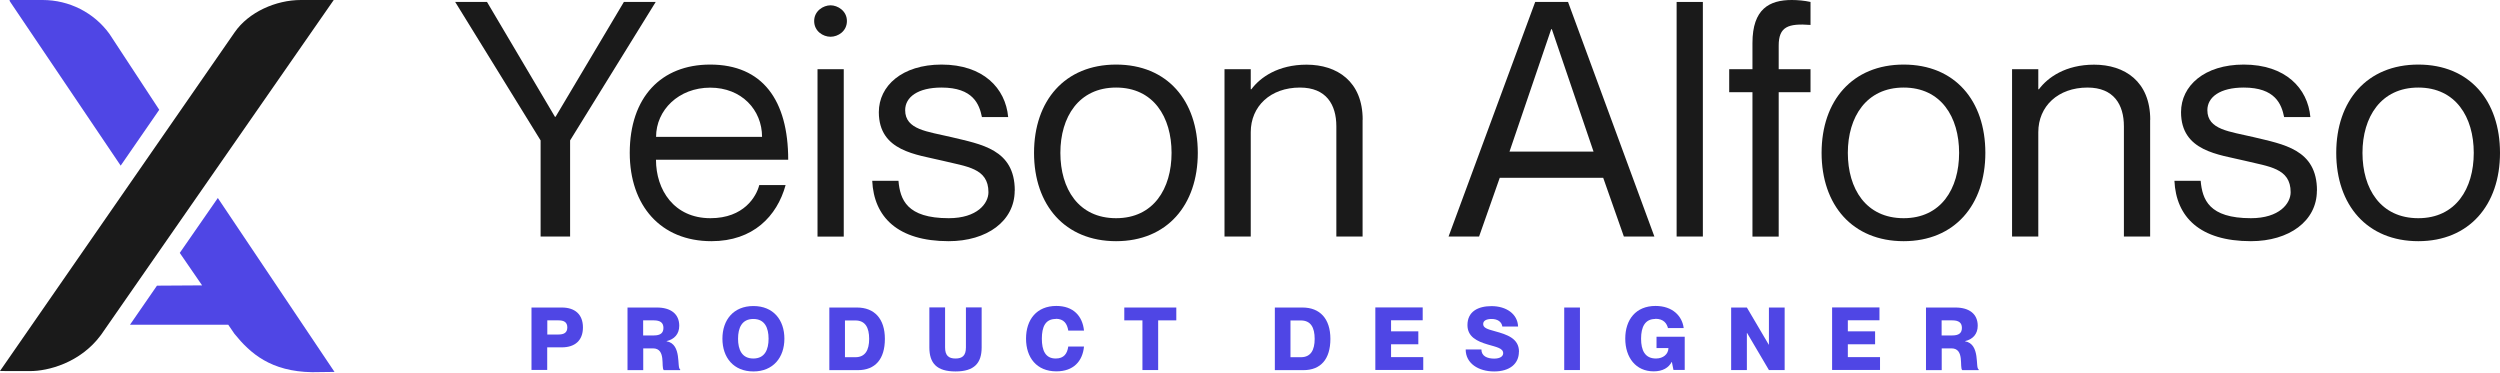
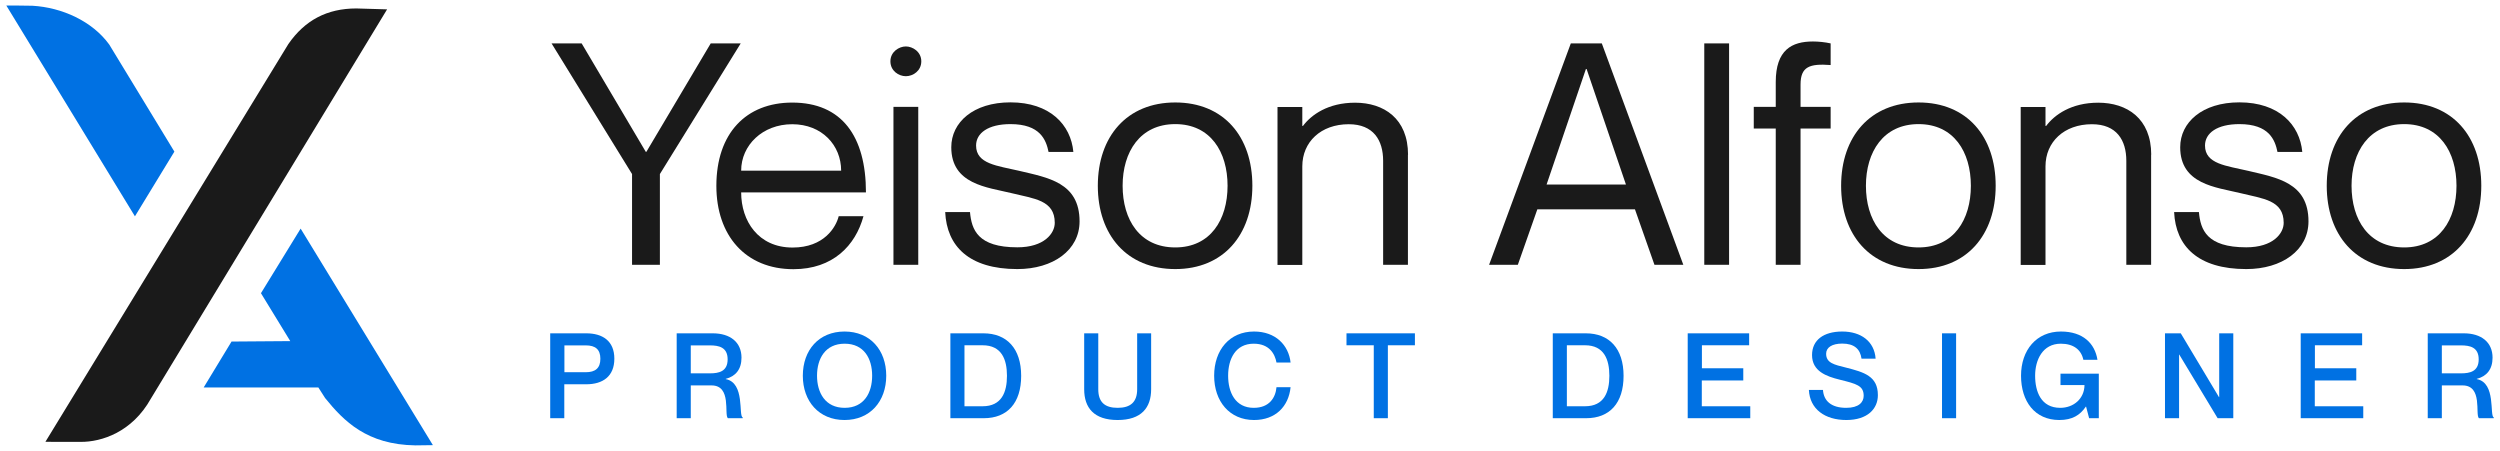
- <svg xmlns="http://www.w3.org/2000/svg" id="Capa_2" data-name="Capa 2" viewBox="0 0 268.68 40">
+ <svg xmlns="http://www.w3.org/2000/svg" id="Capa_2" version="1.1" viewBox="0 0 221.78 40">
  <defs>
    <style>
-       .cls-1 {
-         fill: #4f46e5;
+       .st0 {
+         fill: #0071e3;
      }

-       .cls-2 {
+       .st1 {
        fill: #1a1a1a;
      }
    </style>
  </defs>
-   <g id="Capa_1-2" data-name="Capa 1">
+   <g>
    <g>
-       <path class="cls-1" d="M57.12,33.05h3.26c1.4,0,2.27.73,2.27,2.14s-.87,2.14-2.27,2.14h-1.57v2.43h-1.69v-6.72ZM58.82,35.95h1.21c.58,0,.94-.2.94-.76s-.36-.76-.94-.76h-1.21v1.52Z" />
-       <path class="cls-1" d="M67.43,33.05h3.17c1.49,0,2.4.69,2.4,1.96,0,.89-.53,1.46-1.36,1.65v.02c1.68.29,1.07,2.9,1.46,3.01v.09h-1.76c-.33-.28.28-2.34-1.16-2.34h-1.05v2.34h-1.69v-6.72ZM69.12,36.05h1.15c.68,0,1.03-.24,1.03-.81s-.36-.81-1.03-.81h-1.15v1.62Z" />
-       <path class="cls-1" d="M77.64,36.4c0-2.02,1.19-3.51,3.33-3.51s3.33,1.49,3.33,3.51-1.21,3.52-3.33,3.52-3.33-1.48-3.33-3.52ZM82.6,36.4c0-1.17-.41-2.12-1.64-2.12s-1.64.96-1.64,2.12.4,2.13,1.64,2.13,1.64-.96,1.64-2.13Z" />
-       <path class="cls-1" d="M89.12,33.05h2.98c1.87,0,3,1.2,3,3.37s-1.03,3.36-2.9,3.36h-3.07v-6.72ZM90.81,38.39h1.12c1.05,0,1.48-.75,1.48-1.97s-.42-1.98-1.48-1.98h-1.12v3.96Z" />
-       <path class="cls-1" d="M102.69,39.92c-2.03,0-2.81-.9-2.81-2.58v-4.3h1.69v4.3c0,.87.38,1.19,1.12,1.19s1.12-.32,1.12-1.19v-4.3h1.69v4.3c0,1.67-.78,2.58-2.81,2.58Z" />
-       <path class="cls-1" d="M113.46,34.28c-1.12,0-1.49.86-1.49,2.12s.38,2.13,1.49,2.13c.9,0,1.24-.54,1.35-1.29h1.69c-.15,1.58-1.13,2.67-2.97,2.67-2.12,0-3.26-1.48-3.26-3.52s1.14-3.51,3.26-3.51c1.83,0,2.81,1.09,2.97,2.65h-1.69c-.12-.73-.46-1.27-1.35-1.27Z" />
-       <path class="cls-1" d="M122.79,34.43h-1.96v-1.38h5.59v1.38h-1.95v5.34h-1.69v-5.34Z" />
-       <path class="cls-1" d="M137,33.05h2.98c1.87,0,3,1.2,3,3.37s-1.03,3.36-2.9,3.36h-3.07v-6.72ZM138.69,38.39h1.12c1.05,0,1.48-.75,1.48-1.97s-.42-1.98-1.48-1.98h-1.12v3.96Z" />
-       <path class="cls-1" d="M152.43,35.62v1.38h-2.93v1.38h3.46v1.38h-5.15v-6.72h5.09v1.38h-3.4v1.19h2.93Z" />
-       <path class="cls-1" d="M163.24,37.8c0,1.29-.98,2.12-2.66,2.12s-3.06-.86-3.06-2.36h1.69c0,.71.62.98,1.37.98.63,0,.97-.24.97-.58,0-.54-.72-.66-1.67-.94-1.16-.34-2.17-.84-2.17-2.08,0-1.47,1.15-2.04,2.59-2.04,1.57,0,2.8.83,2.85,2.19h-1.69c-.08-.51-.51-.81-1.16-.81-.51,0-.9.16-.9.54,0,.41.42.55,1.27.78,1.27.35,2.58.76,2.58,2.2Z" />
-       <path class="cls-1" d="M169.8,33.05v6.72h-1.69v-6.72h1.69Z" />
-       <path class="cls-1" d="M177.9,34.28c-1.11,0-1.53.86-1.53,2.12s.42,2.13,1.6,2.13c.78,0,1.33-.47,1.34-1.12h-1.28v-1.22h3.03v3.57h-1.21l-.17-.86h-.02c-.32.61-.95,1.01-1.94,1.01-1.91,0-3.05-1.48-3.05-3.52s1.14-3.51,3.25-3.51c1.84,0,2.87,1.09,3.03,2.38h-1.69c-.12-.46-.43-1-1.36-1Z" />
-       <path class="cls-1" d="M186.05,33.05h1.69l2.35,3.99h.02v-3.99h1.69v6.72h-1.69l-2.35-3.99h-.02v3.99h-1.69v-6.72Z" />
-       <path class="cls-1" d="M201.52,35.62v1.38h-2.93v1.38h3.46v1.38h-5.15v-6.72h5.09v1.38h-3.4v1.19h2.93Z" />
-       <path class="cls-1" d="M206.98,33.05h3.17c1.49,0,2.4.69,2.4,1.96,0,.89-.53,1.46-1.36,1.65v.02c1.68.29,1.07,2.9,1.46,3.01v.09h-1.76c-.33-.28.28-2.34-1.16-2.34h-1.05v2.34h-1.69v-6.72ZM208.67,36.05h1.15c.68,0,1.03-.24,1.03-.81s-.36-.81-1.03-.81h-1.15v1.62Z" />
+       <path class="st1" d="M51.6,3.85l5.69,9.62h.05l5.71-9.62h2.66l-7.17,11.59v8.05h-2.47v-8.05l-7.14-11.59h2.66Z" />
+       <path class="st1" d="M74.4,19.18h2.2c-.71,2.61-2.72,4.7-6.21,4.7-4.26,0-6.84-2.99-6.84-7.39,0-4.67,2.64-7.39,6.73-7.39,4.4,0,6.54,2.99,6.54,7.97h-11.07c0,2.53,1.51,4.89,4.56,4.89,2.8,0,3.85-1.81,4.09-2.77ZM65.75,15.14h8.87c0-2.25-1.7-4.12-4.34-4.12s-4.53,1.87-4.53,4.12Z" />
+       <path class="st1" d="M78.99,5.44c0-.85.77-1.32,1.37-1.32s1.37.47,1.37,1.32-.74,1.32-1.37,1.32-1.37-.47-1.37-1.32ZM81.46,9.48v14.01h-2.2v-14.01h2.2Z" />
+       <path class="st1" d="M95.77,19.64c0,2.55-2.34,4.23-5.52,4.23-4.29,0-6.26-2.03-6.4-5.06h2.2c.14,1.57.69,3.13,4.2,3.13,2.39,0,3.32-1.24,3.32-2.17,0-2.03-1.84-2.14-3.85-2.64-2.14-.52-5.33-.77-5.33-4.07,0-2.2,1.95-3.98,5.25-3.98,3.49,0,5.36,1.98,5.58,4.4h-2.2c-.22-1.07-.74-2.47-3.38-2.47-1.98,0-3.05.8-3.05,1.9,0,1.65,1.9,1.79,3.85,2.25,2.5.6,5.33,1.02,5.33,4.48Z" />
+       <path class="st1" d="M104.26,23.87c-4.29,0-6.87-3.02-6.87-7.39s2.58-7.39,6.87-7.39,6.84,3.02,6.84,7.39-2.58,7.39-6.84,7.39ZM104.26,21.95c3.13,0,4.64-2.47,4.64-5.47s-1.51-5.47-4.64-5.47-4.67,2.47-4.67,5.47,1.51,5.47,4.67,5.47Z" />
+       <path class="st1" d="M124.9,13.71v9.78h-2.2v-9.23c0-1.81-.85-3.24-3.05-3.24-2.47,0-4.12,1.57-4.12,3.74v8.74h-2.2v-14.01h2.2v1.68h.06c.74-.99,2.23-2.06,4.62-2.06,2.55,0,4.7,1.4,4.7,4.62Z" />
+       <path class="st1" d="M136.38,18.57l-1.73,4.92h-2.55l7.25-19.64h2.75l7.23,19.64h-2.56l-1.73-4.92h-8.65ZM144.24,16.37l-3.49-10.25h-.06l-3.49,10.25h7.03Z" />
+       <path class="st1" d="M153.39,3.85v19.64h-2.2V3.85h2.2Z" />
+       <path class="st1" d="M159.73,7.5v1.98h2.67v1.92h-2.67v12.09h-2.2v-12.09h-1.95v-1.92h1.95v-2.2c0-2.86,1.43-3.6,3.3-3.6.49,0,1.07.06,1.57.17v1.92c-1.87-.14-2.67.14-2.67,1.73Z" />
+       <path class="st1" d="M170.2,23.87c-4.29,0-6.87-3.02-6.87-7.39s2.58-7.39,6.87-7.39,6.84,3.02,6.84,7.39-2.58,7.39-6.84,7.39ZM170.2,21.95c3.13,0,4.64-2.47,4.64-5.47s-1.51-5.47-4.64-5.47-4.67,2.47-4.67,5.47,1.51,5.47,4.67,5.47Z" />
+       <path class="st1" d="M190.83,13.71v9.78h-2.2v-9.23c0-1.81-.85-3.24-3.05-3.24-2.47,0-4.12,1.57-4.12,3.74v8.74h-2.2v-14.01h2.2v1.68h.06c.74-.99,2.23-2.06,4.62-2.06,2.55,0,4.7,1.4,4.7,4.62Z" />
+       <path class="st1" d="M204.79,19.64c0,2.55-2.34,4.23-5.52,4.23-4.29,0-6.26-2.03-6.4-5.06h2.2c.14,1.57.69,3.13,4.2,3.13,2.39,0,3.32-1.24,3.32-2.17,0-2.03-1.84-2.14-3.85-2.64-2.14-.52-5.33-.77-5.33-4.07,0-2.2,1.95-3.98,5.25-3.98,3.49,0,5.36,1.98,5.58,4.4h-2.2c-.22-1.07-.74-2.47-3.38-2.47-1.98,0-3.05.8-3.05,1.9,0,1.65,1.9,1.79,3.85,2.25,2.5.6,5.33,1.02,5.33,4.48Z" />
+       <path class="st1" d="M213.28,23.87c-4.29,0-6.87-3.02-6.87-7.39s2.58-7.39,6.87-7.39,6.84,3.02,6.84,7.39-2.58,7.39-6.84,7.39ZM213.28,21.95c3.13,0,4.64-2.47,4.64-5.47s-1.51-5.47-4.64-5.47-4.67,2.47-4.67,5.47,1.51,5.47,4.67,5.47Z" />
    </g>
    <g>
-       <path class="cls-1" d="M35.96,39.97l-2.41.03c-4.44-.07-6.64-2.01-8.35-4.12l-.67-.98h-10.56s2.9-4.2,2.9-4.2l4.85-.03-2.4-3.49,4.09-5.9,12.54,18.69Z" />
-       <path class="cls-1" d="M17.12,11.79l-4.15,6.01L1.17.31c-.1-.14-.15-.22-.14-.31h3.55c2.86,0,5.53,1.36,7.18,3.64l5.35,8.15Z" />
-       <path class="cls-2" d="M35.86.01L10.85,36c-2.23,3.02-5.73,3.89-7.62,3.88H.86s-.86-.01-.86-.01L25.22,3.47C26.72,1.3,29.65,0,32.34,0h3.52Z" />
-     </g>
-     <g>
-       <path class="cls-2" d="M52.34.21l7.3,12.34h.07L67.05.21h3.42l-9.2,14.88v10.33h-3.17v-10.33L48.92.21h3.42Z" />
-       <path class="cls-2" d="M81.61,19.89h2.82c-.92,3.35-3.49,6.03-7.97,6.03-5.47,0-8.78-3.84-8.78-9.49,0-5.99,3.39-9.49,8.64-9.49,5.64,0,8.39,3.84,8.39,10.23h-14.21c0,3.24,1.94,6.28,5.85,6.28,3.6,0,4.94-2.33,5.25-3.56ZM70.51,14.71h11.39c0-2.89-2.19-5.29-5.57-5.29s-5.82,2.4-5.82,5.29Z" />
-       <path class="cls-2" d="M87.5,2.26c0-1.09.99-1.69,1.76-1.69s1.76.6,1.76,1.69-.95,1.69-1.76,1.69-1.76-.6-1.76-1.69ZM90.68,7.44v17.99h-2.82V7.44h2.82Z" />
-       <path class="cls-2" d="M109.05,20.49c0,3.28-3,5.43-7.09,5.43-5.5,0-8.04-2.61-8.22-6.49h2.82c.18,2.01.88,4.02,5.4,4.02,3.07,0,4.27-1.59,4.27-2.79,0-2.61-2.36-2.75-4.94-3.39-2.75-.67-6.84-.99-6.84-5.22,0-2.82,2.5-5.11,6.74-5.11,4.48,0,6.88,2.54,7.16,5.64h-2.82c-.28-1.38-.95-3.17-4.34-3.17-2.54,0-3.91,1.02-3.91,2.43,0,2.12,2.43,2.29,4.94,2.89,3.21.78,6.84,1.3,6.84,5.75Z" />
-       <path class="cls-2" d="M119.95,25.92c-5.5,0-8.82-3.88-8.82-9.49s3.31-9.49,8.82-9.49,8.78,3.88,8.78,9.49-3.31,9.49-8.78,9.49ZM119.95,23.45c4.02,0,5.96-3.17,5.96-7.02s-1.94-7.02-5.96-7.02-5.99,3.17-5.99,7.02,1.94,7.02,5.99,7.02Z" />
-       <path class="cls-2" d="M146.44,12.87v12.55h-2.82v-11.85c0-2.33-1.09-4.16-3.91-4.16-3.17,0-5.29,2.01-5.29,4.8v11.21h-2.82V7.44h2.82v2.15h.07c.95-1.27,2.86-2.64,5.93-2.64,3.28,0,6.03,1.8,6.03,5.92Z" />
-       <path class="cls-2" d="M161.18,19.11l-2.22,6.31h-3.28L164.99.21h3.53l9.28,25.21h-3.28l-2.22-6.31h-11.11ZM171.26,16.29l-4.48-13.15h-.07l-4.48,13.15h9.03Z" />
-       <path class="cls-2" d="M183.01.21v25.21h-2.82V.21h2.82Z" />
-       <path class="cls-2" d="M191.16,4.9v2.54h3.42v2.47h-3.42v15.52h-2.82v-15.52h-2.5v-2.47h2.5v-2.82c0-3.67,1.83-4.62,4.23-4.62.63,0,1.38.07,2.01.21v2.47c-2.4-.18-3.42.18-3.42,2.22Z" />
-       <path class="cls-2" d="M204.59,25.92c-5.5,0-8.82-3.88-8.82-9.49s3.31-9.49,8.82-9.49,8.78,3.88,8.78,9.49-3.32,9.49-8.78,9.49ZM204.59,23.45c4.02,0,5.96-3.17,5.96-7.02s-1.94-7.02-5.96-7.02-6,3.17-6,7.02,1.94,7.02,6,7.02Z" />
-       <path class="cls-2" d="M231.08,12.87v12.55h-2.82v-11.85c0-2.33-1.09-4.16-3.91-4.16-3.17,0-5.29,2.01-5.29,4.8v11.21h-2.82V7.44h2.82v2.15h.07c.95-1.27,2.86-2.64,5.93-2.64,3.28,0,6.03,1.8,6.03,5.92Z" />
-       <path class="cls-2" d="M249,20.49c0,3.28-3,5.43-7.09,5.43-5.5,0-8.04-2.61-8.22-6.49h2.82c.18,2.01.88,4.02,5.4,4.02,3.07,0,4.27-1.59,4.27-2.79,0-2.61-2.36-2.75-4.94-3.39-2.75-.67-6.84-.99-6.84-5.22,0-2.82,2.5-5.11,6.74-5.11,4.48,0,6.88,2.54,7.16,5.64h-2.82c-.28-1.38-.95-3.17-4.34-3.17-2.54,0-3.91,1.02-3.91,2.43,0,2.12,2.43,2.29,4.94,2.89,3.21.78,6.84,1.3,6.84,5.75Z" />
-       <path class="cls-2" d="M259.9,25.92c-5.5,0-8.82-3.88-8.82-9.49s3.31-9.49,8.82-9.49,8.78,3.88,8.78,9.49-3.32,9.49-8.78,9.49ZM259.9,23.45c4.02,0,5.96-3.17,5.96-7.02s-1.94-7.02-5.96-7.02-6,3.17-6,7.02,1.94,7.02,6,7.02Z" />
+       <path class="st0" d="M48.81,29.57h3.2c1.44,0,2.49.67,2.49,2.25s-1.04,2.27-2.49,2.27h-1.95v3.01h-1.25v-7.53ZM50.07,33.02h1.9c.84,0,1.29-.36,1.29-1.19s-.44-1.19-1.29-1.19h-1.9v2.38Z" />
+       <path class="st0" d="M60.02,29.57h3.21c1.55,0,2.55.79,2.55,2.16,0,1.05-.54,1.66-1.4,1.88v.02c1.74.33,1.11,3.28,1.51,3.4v.07h-1.32c-.35-.32.36-2.91-1.45-2.91h-1.84v2.91h-1.25v-7.53ZM61.28,33.12h1.7c.77,0,1.57-.15,1.57-1.24s-.8-1.24-1.57-1.24h-1.7v2.49Z" />
+       <path class="st0" d="M71.22,33.33c0-2.27,1.42-3.92,3.7-3.92s3.7,1.65,3.7,3.92-1.43,3.93-3.7,3.93-3.7-1.66-3.7-3.93ZM77.37,33.33c0-1.52-.72-2.84-2.44-2.84s-2.45,1.33-2.45,2.84.73,2.85,2.45,2.85,2.44-1.33,2.44-2.85Z" />
+       <path class="st0" d="M84.31,29.57h2.93c2.08,0,3.35,1.35,3.35,3.77s-1.23,3.76-3.32,3.76h-2.96v-7.53ZM85.56,36.04h1.61c1.69,0,2.16-1.25,2.16-2.7s-.47-2.71-2.16-2.71h-1.61v5.4Z" />
+       <path class="st0" d="M99.15,37.26c-2.1,0-2.97-1.08-2.97-2.73v-4.96h1.25v4.96c0,1.14.57,1.65,1.72,1.65s1.73-.52,1.73-1.65v-4.96h1.24v4.96c0,1.64-.87,2.73-2.97,2.73Z" />
+       <path class="st0" d="M111.22,30.49c-1.62,0-2.27,1.36-2.27,2.84s.64,2.85,2.27,2.85c1.4,0,1.94-.92,2.02-1.83h1.25c-.17,1.7-1.33,2.91-3.24,2.91-2.17,0-3.54-1.65-3.54-3.93s1.37-3.92,3.54-3.92c1.91,0,3.07,1.21,3.24,2.75h-1.25c-.14-.76-.63-1.67-2.02-1.67Z" />
+       <path class="st0" d="M121.86,30.63h-2.41v-1.06h6.07v1.06h-2.4v6.47h-1.25v-6.47Z" />
+       <path class="st0" d="M137.75,29.57h2.93c2.08,0,3.35,1.35,3.35,3.77s-1.23,3.76-3.32,3.76h-2.96v-7.53ZM139,36.04h1.61c1.69,0,2.16-1.25,2.16-2.7s-.47-2.71-2.16-2.71h-1.61v5.4Z" />
+       <path class="st0" d="M154.65,32.68v1.07h-3.68v2.29h4.3v1.06h-5.55v-7.53h5.45v1.06h-4.19v2.04h3.68Z" />
+       <path class="st0" d="M166.59,35.06c0,1.2-.91,2.2-2.8,2.2s-3.24-.96-3.32-2.67h1.25c.06.96.72,1.59,2.06,1.59,1.12,0,1.55-.5,1.55-1.07,0-.9-.64-1.06-2.13-1.43-1.18-.29-2.45-.75-2.45-2.18,0-1.34,1.03-2.09,2.68-2.09s2.85.86,2.96,2.41h-1.25c-.12-.87-.66-1.34-1.71-1.34-.9,0-1.43.34-1.43.9,0,.82.71.97,1.76,1.23,1.61.41,2.83.76,2.83,2.44Z" />
+       <path class="st0" d="M173.53,29.57v7.53h-1.25v-7.53h1.25Z" />
+       <path class="st0" d="M182.82,30.49c-1.61,0-2.28,1.43-2.28,2.84s.52,2.85,2.23,2.85c1.19,0,2.14-.82,2.15-2.02h-2.13v-1.01h3.4v3.95h-.86l-.27-1.03h-.02c-.51.76-1.21,1.19-2.35,1.19-2.18,0-3.4-1.65-3.4-3.93s1.37-3.92,3.54-3.92c1.96,0,3.01,1.06,3.24,2.51h-1.25c-.19-.9-.88-1.43-2-1.43Z" />
+       <path class="st0" d="M192.06,29.57h1.4l3.39,5.66h.02v-5.66h1.25v7.53h-1.39l-3.4-5.64h-.02v5.64h-1.25v-7.53Z" />
+       <path class="st0" d="M209.03,32.68v1.07h-3.68v2.29h4.3v1.06h-5.55v-7.53h5.45v1.06h-4.19v2.04h3.68Z" />
+       <path class="st0" d="M215.36,29.57h3.21c1.55,0,2.55.79,2.55,2.16,0,1.05-.54,1.66-1.4,1.88v.02c1.74.33,1.11,3.28,1.51,3.4v.07h-1.32c-.35-.32.36-2.91-1.45-2.91h-1.84v2.91h-1.25v-7.53ZM216.62,33.12h1.7c.77,0,1.57-.15,1.57-1.24s-.8-1.24-1.57-1.24h-1.7v2.49Z" />
    </g>
  </g>
+   <g>
+     <path class="st0" d="M38.4,39.49l-1.54.02c-4.31-.06-6.36-2.15-8.02-4.2l-.6-.94h-10.17s2.47-4.07,2.47-4.07l5.21-.04-2.6-4.25,3.52-5.73,11.74,19.22Z" />
+     <path class="st0" d="M15.47,13.45l-3.5,5.74L.56.49s1.97,0,2.32.02c2.62.15,5.31,1.37,6.81,3.44l5.78,9.5Z" />
+     <path class="st1" d="M34.34.83L13.38,35.37c-1.66,2.97-4.37,3.84-6.21,3.83h-2.3s-.84-.01-.84-.01L25.58,3.91c1.46-2.11,3.43-3.16,6.03-3.16l2.73.08Z" />
+   </g>
</svg>
